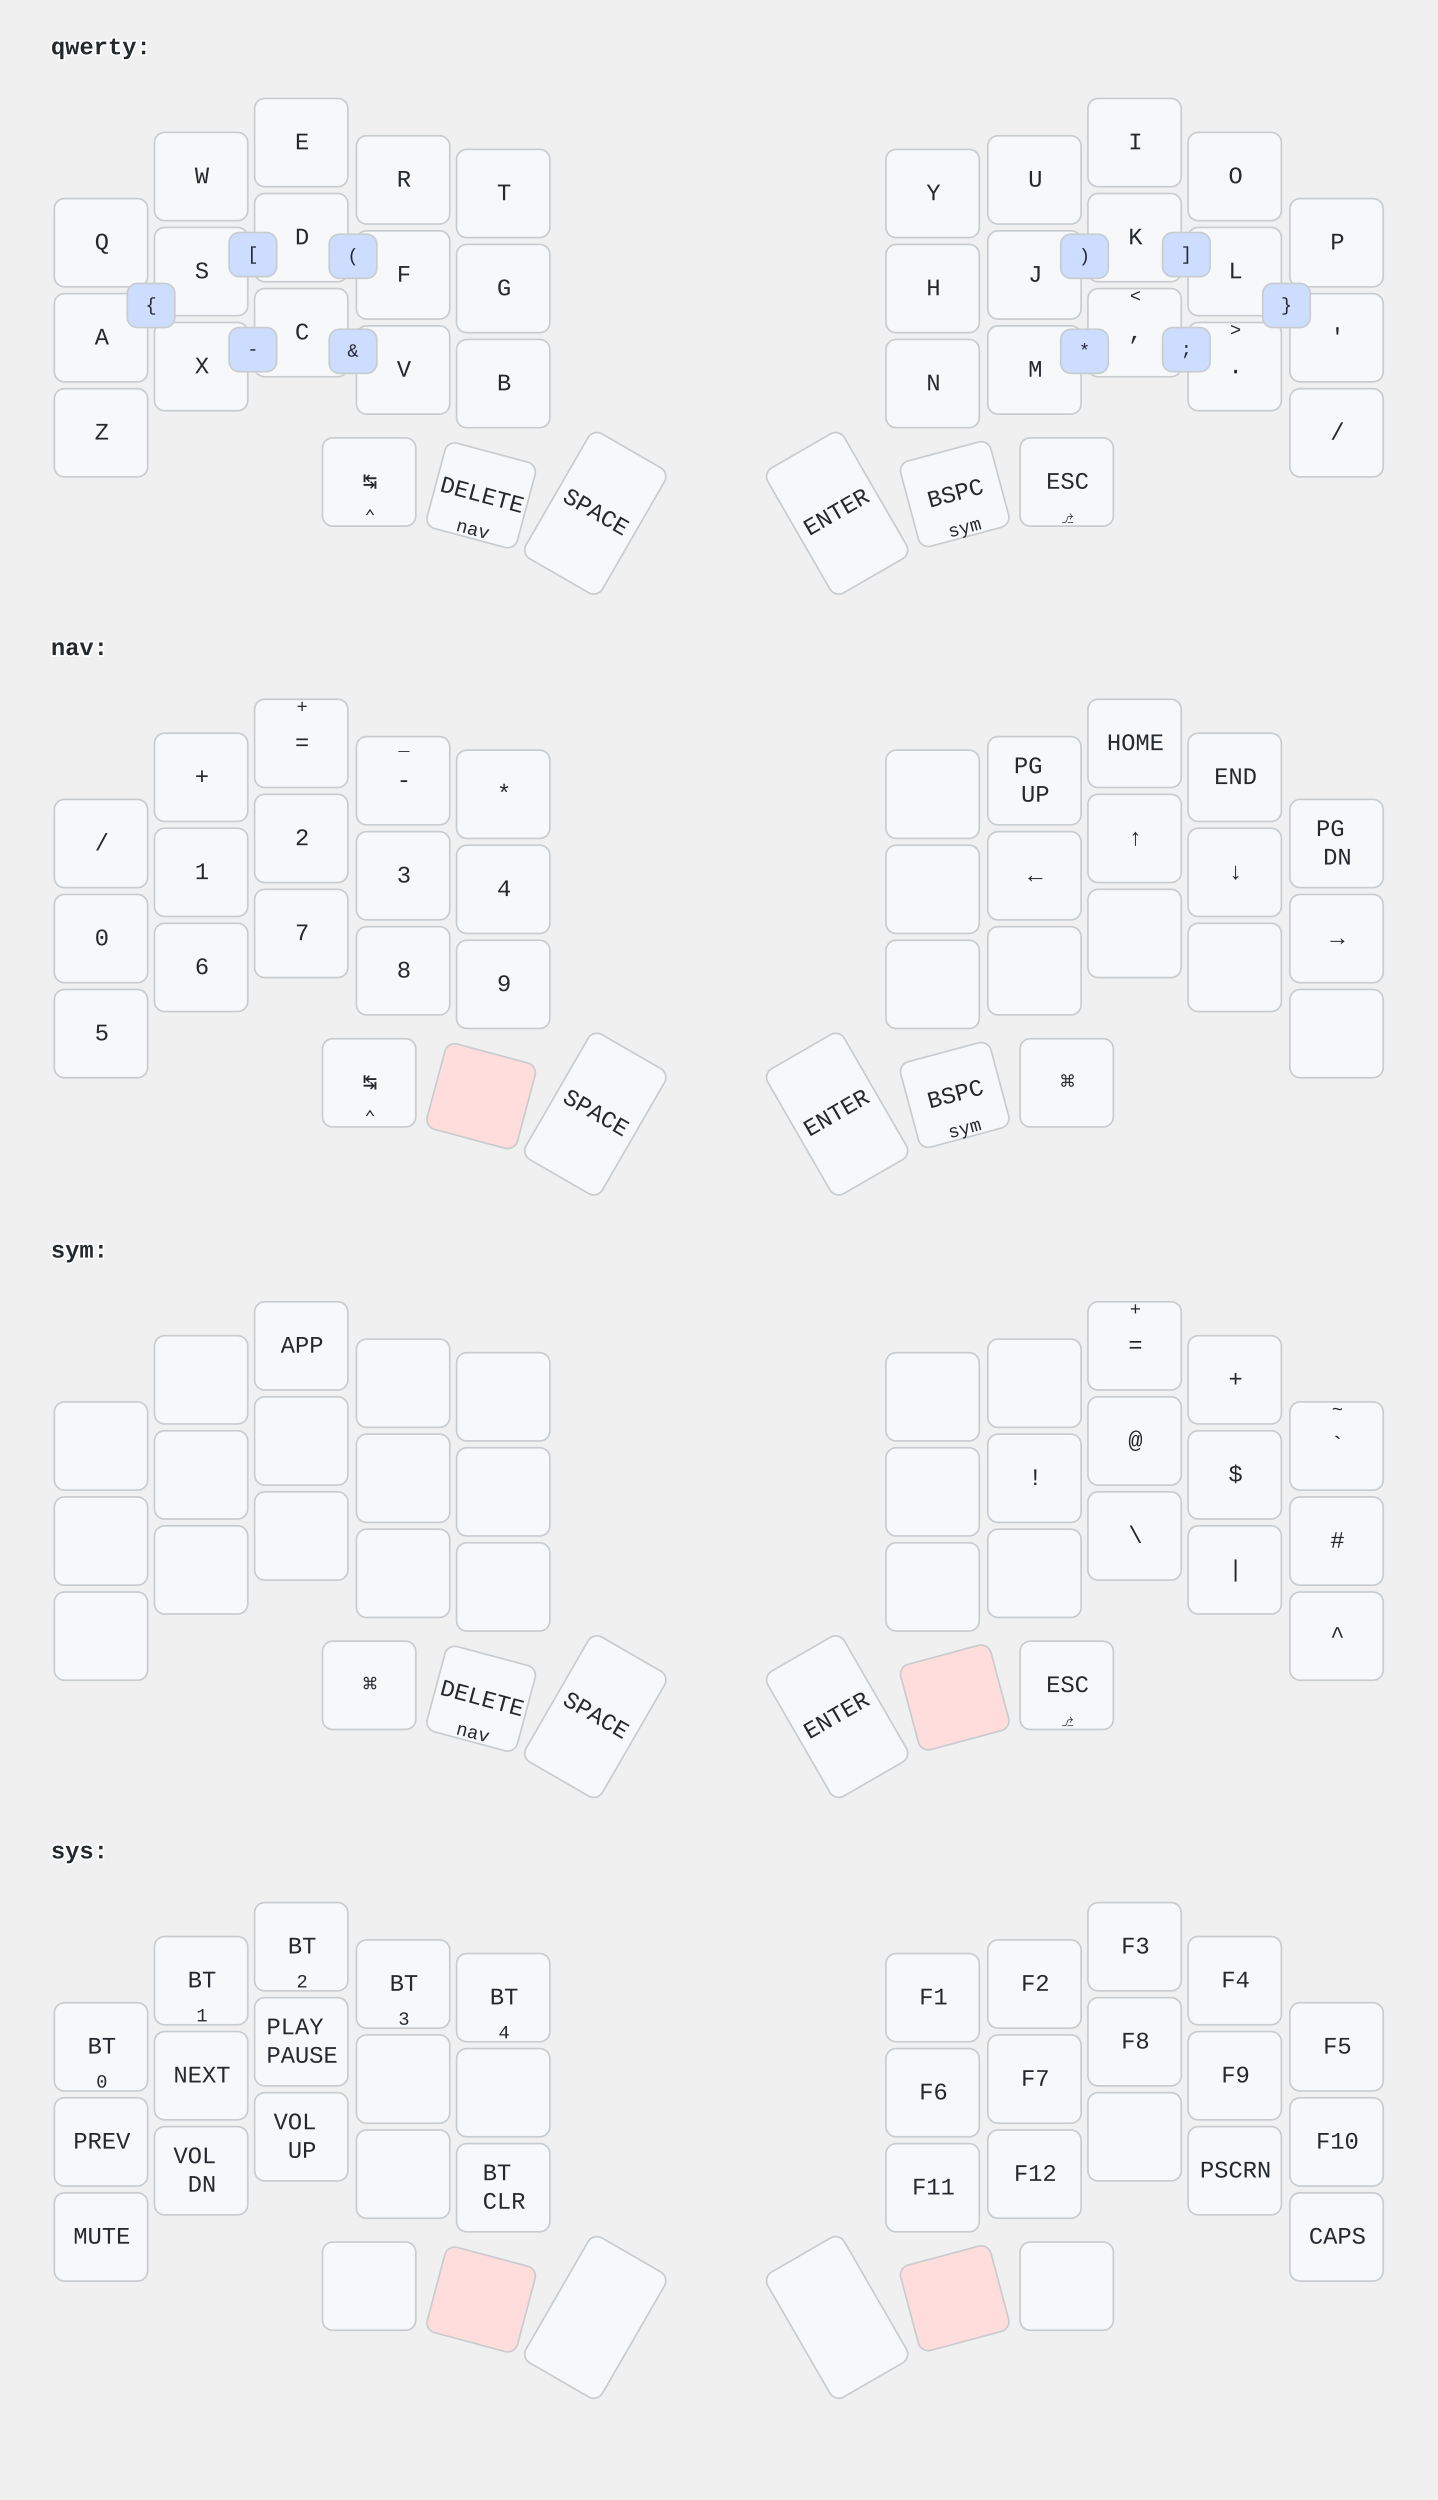
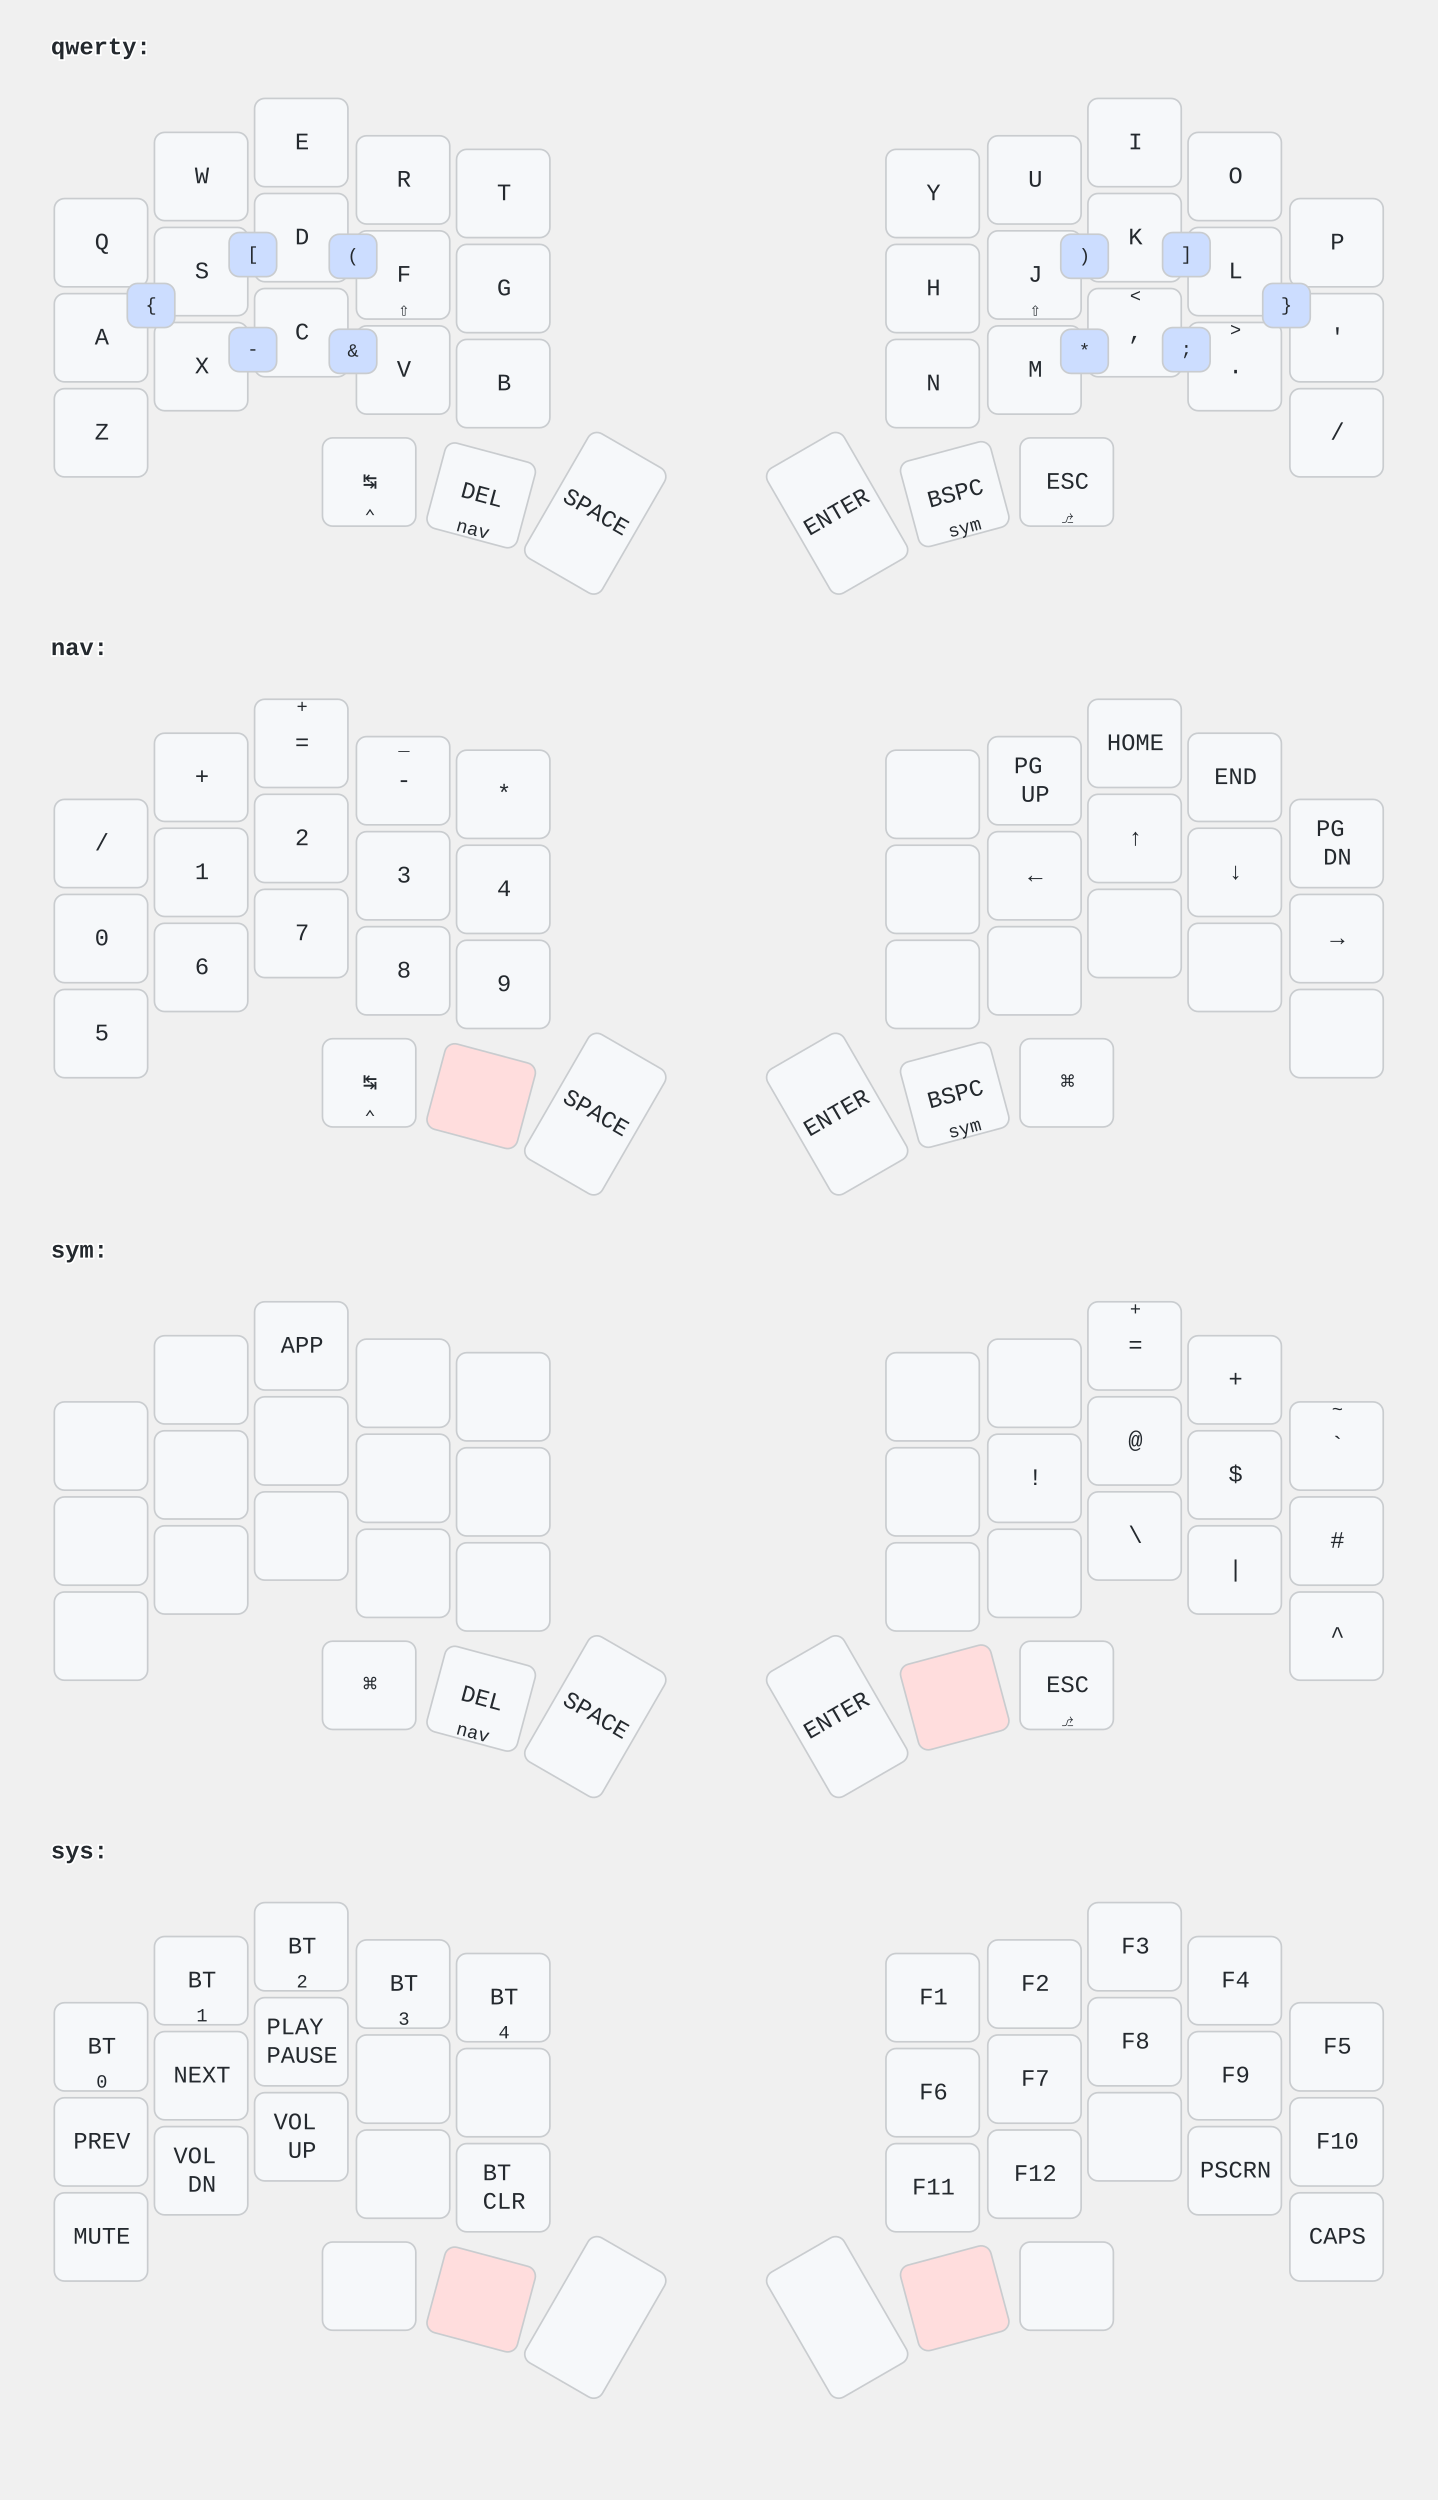
<svg xmlns="http://www.w3.org/2000/svg" width="847" height="1473" viewBox="0 0 847 1473" class="keymap">
  <style>/* font and background color specifications */
svg {
    font-family: SFMono-Regular,Consolas,Liberation Mono,Menlo,monospace;
    font-size: 14px;
    font-kerning: normal;
    text-rendering: optimizeLegibility;
    fill: #24292e;
}

/* default key styling */
rect {
    fill: #f6f8fa;
    stroke: #c9cccf;
    stroke-width: 1;
}

/* color accent for combo boxes */
rect.combo {
    fill: #cdf;
}

/* color accent for held keys */
rect.held, rect.combo.held {
    fill: #fdd;
}

/* color accent for ghost (optional) keys */
rect.ghost, rect.combo.ghost {
    fill: #ddd;
}

text {
    text-anchor: middle;
    dominant-baseline: middle;
}

/* styling for layer labels */
text.label {
    font-weight: bold;
    text-anchor: start;
    stroke: white;
    stroke-width: 2;
    paint-order: stroke;
}

/* styling for combo tap, and key hold/shifted label text */
text.combo, text.hold, text.shifted {
    font-size: 11px;
}

text.hold {
    text-anchor: middle;
    dominant-baseline: auto;
}

text.shifted {
    text-anchor: middle;
    dominant-baseline: hanging;
}

/* styling for hold/shifted label text in combo box */
text.combo.hold, text.combo.shifted {
    font-size: 8px;
}

/* styling for combo dendrons */
path {
    stroke-width: 1;
    stroke: gray;
    fill: none;
}
</style>
  <g transform="translate(30, 0)" class="layer-qwerty">
    <text x="0" y="28" class="label">qwerty:</text>
    <g transform="translate(0, 56)">
      <g transform="translate(30, 87)" class="key keypos-0">
        <rect rx="6" ry="6" x="-28" y="-26" width="55" height="52" class="key" />
        <text x="0" y="0" class="key tap">Q</text>
      </g>
      <g transform="translate(89, 48)" class="key keypos-1">
        <rect rx="6" ry="6" x="-28" y="-26" width="55" height="52" class="key" />
        <text x="0" y="0" class="key tap">W</text>
      </g>
      <g transform="translate(148, 28)" class="key keypos-2">
        <rect rx="6" ry="6" x="-28" y="-26" width="55" height="52" class="key" />
        <text x="0" y="0" class="key tap">E</text>
      </g>
      <g transform="translate(208, 50)" class="key keypos-3">
        <rect rx="6" ry="6" x="-28" y="-26" width="55" height="52" class="key" />
        <text x="0" y="0" class="key tap">R</text>
      </g>
      <g transform="translate(267, 58)" class="key keypos-4">
        <rect rx="6" ry="6" x="-28" y="-26" width="55" height="52" class="key" />
        <text x="0" y="0" class="key tap">T</text>
      </g>
      <g transform="translate(520, 58)" class="key keypos-5">
        <rect rx="6" ry="6" x="-28" y="-26" width="55" height="52" class="key" />
        <text x="0" y="0" class="key tap">Y</text>
      </g>
      <g transform="translate(580, 50)" class="key keypos-6">
        <rect rx="6" ry="6" x="-28" y="-26" width="55" height="52" class="key" />
        <text x="0" y="0" class="key tap">U</text>
      </g>
      <g transform="translate(639, 28)" class="key keypos-7">
        <rect rx="6" ry="6" x="-28" y="-26" width="55" height="52" class="key" />
        <text x="0" y="0" class="key tap">I</text>
      </g>
      <g transform="translate(698, 48)" class="key keypos-8">
        <rect rx="6" ry="6" x="-28" y="-26" width="55" height="52" class="key" />
        <text x="0" y="0" class="key tap">O</text>
      </g>
      <g transform="translate(758, 87)" class="key keypos-9">
        <rect rx="6" ry="6" x="-28" y="-26" width="55" height="52" class="key" />
        <text x="0" y="0" class="key tap">P</text>
      </g>
      <g transform="translate(30, 143)" class="key keypos-10">
        <rect rx="6" ry="6" x="-28" y="-26" width="55" height="52" class="key" />
        <text x="0" y="0" class="key tap">A</text>
      </g>
      <g transform="translate(89, 104)" class="key keypos-11">
        <rect rx="6" ry="6" x="-28" y="-26" width="55" height="52" class="key" />
        <text x="0" y="0" class="key tap">S</text>
      </g>
      <g transform="translate(148, 84)" class="key keypos-12">
        <rect rx="6" ry="6" x="-28" y="-26" width="55" height="52" class="key" />
        <text x="0" y="0" class="key tap">D</text>
      </g>
      <g transform="translate(208, 106)" class="key keypos-13">
        <rect rx="6" ry="6" x="-28" y="-26" width="55" height="52" class="key" />
        <text x="0" y="0" class="key tap">F</text>
+         <text x="0" y="24" class="key hold">⇧</text>
      </g>
      <g transform="translate(267, 114)" class="key keypos-14">
        <rect rx="6" ry="6" x="-28" y="-26" width="55" height="52" class="key" />
        <text x="0" y="0" class="key tap">G</text>
      </g>
      <g transform="translate(520, 114)" class="key keypos-15">
        <rect rx="6" ry="6" x="-28" y="-26" width="55" height="52" class="key" />
        <text x="0" y="0" class="key tap">H</text>
      </g>
      <g transform="translate(580, 106)" class="key keypos-16">
        <rect rx="6" ry="6" x="-28" y="-26" width="55" height="52" class="key" />
        <text x="0" y="0" class="key tap">J</text>
+         <text x="0" y="24" class="key hold">⇧</text>
      </g>
      <g transform="translate(639, 84)" class="key keypos-17">
        <rect rx="6" ry="6" x="-28" y="-26" width="55" height="52" class="key" />
        <text x="0" y="0" class="key tap">K</text>
      </g>
      <g transform="translate(698, 104)" class="key keypos-18">
        <rect rx="6" ry="6" x="-28" y="-26" width="55" height="52" class="key" />
        <text x="0" y="0" class="key tap">L</text>
      </g>
      <g transform="translate(758, 143)" class="key keypos-19">
        <rect rx="6" ry="6" x="-28" y="-26" width="55" height="52" class="key" />
        <text x="0" y="0" class="key tap">'</text>
      </g>
      <g transform="translate(30, 199)" class="key keypos-20">
        <rect rx="6" ry="6" x="-28" y="-26" width="55" height="52" class="key" />
        <text x="0" y="0" class="key tap">Z</text>
      </g>
      <g transform="translate(89, 160)" class="key keypos-21">
        <rect rx="6" ry="6" x="-28" y="-26" width="55" height="52" class="key" />
        <text x="0" y="0" class="key tap">X</text>
      </g>
      <g transform="translate(148, 140)" class="key keypos-22">
        <rect rx="6" ry="6" x="-28" y="-26" width="55" height="52" class="key" />
        <text x="0" y="0" class="key tap">C</text>
      </g>
      <g transform="translate(208, 162)" class="key keypos-23">
        <rect rx="6" ry="6" x="-28" y="-26" width="55" height="52" class="key" />
        <text x="0" y="0" class="key tap">V</text>
      </g>
      <g transform="translate(267, 170)" class="key keypos-24">
        <rect rx="6" ry="6" x="-28" y="-26" width="55" height="52" class="key" />
        <text x="0" y="0" class="key tap">B</text>
      </g>
      <g transform="translate(520, 170)" class="key keypos-25">
        <rect rx="6" ry="6" x="-28" y="-26" width="55" height="52" class="key" />
        <text x="0" y="0" class="key tap">N</text>
      </g>
      <g transform="translate(580, 162)" class="key keypos-26">
        <rect rx="6" ry="6" x="-28" y="-26" width="55" height="52" class="key" />
        <text x="0" y="0" class="key tap">M</text>
      </g>
      <g transform="translate(639, 140)" class="key keypos-27">
        <rect rx="6" ry="6" x="-28" y="-26" width="55" height="52" class="key" />
        <text x="0" y="0" class="key tap">,</text>
        <text x="0" y="-24" class="key shifted">&lt;</text>
      </g>
      <g transform="translate(698, 160)" class="key keypos-28">
        <rect rx="6" ry="6" x="-28" y="-26" width="55" height="52" class="key" />
        <text x="0" y="0" class="key tap">.</text>
        <text x="0" y="-24" class="key shifted">&gt;</text>
      </g>
      <g transform="translate(758, 199)" class="key keypos-29">
        <rect rx="6" ry="6" x="-28" y="-26" width="55" height="52" class="key" />
        <text x="0" y="0" class="key tap">/</text>
      </g>
      <g transform="translate(188, 228)" class="key keypos-30">
        <rect rx="6" ry="6" x="-28" y="-26" width="55" height="52" class="key" />
        <text x="0" y="0" class="key tap">↹</text>
        <text x="0" y="24" class="key hold">⌃</text>
      </g>
      <g transform="translate(254, 236) rotate(15.0)" class="key keypos-31">
        <rect rx="6" ry="6" x="-28" y="-26" width="55" height="52" class="key" />
-         <text x="0" y="0" class="key tap">DELETE</text>
+         <text x="0" y="0" class="key tap">DEL</text>
        <text x="0" y="24" class="key hold">nav</text>
      </g>
      <g transform="translate(321, 246) rotate(30.0)" class="key keypos-32">
        <rect rx="6" ry="6" x="-26" y="-42" width="52" height="85" class="key" />
        <text x="0" y="0" class="key tap">SPACE</text>
      </g>
      <g transform="translate(463, 246) rotate(-30.0)" class="key keypos-33">
        <rect rx="6" ry="6" x="-26" y="-42" width="52" height="85" class="key" />
        <text x="0" y="0" class="key tap">ENTER</text>
      </g>
      <g transform="translate(533, 235) rotate(-15.0)" class="key keypos-34">
        <rect rx="6" ry="6" x="-28" y="-26" width="55" height="52" class="key" />
        <text x="0" y="0" class="key tap">BSPC</text>
        <text x="0" y="24" class="key hold">sym</text>
      </g>
      <g transform="translate(599, 228)" class="key keypos-35">
        <rect rx="6" ry="6" x="-28" y="-26" width="55" height="52" class="key" />
        <text x="0" y="0" class="key tap">ESC</text>
        <text x="0" y="24" class="key hold">⎇</text>
      </g>
      <g class="combo combopos-0">
        <rect rx="6" ry="6" x="164" y="82" width="28" height="26" class="combo" />
        <text x="178" y="95" class="combo tap">(</text>
      </g>
      <g class="combo combopos-1">
        <rect rx="6" ry="6" x="105" y="81" width="28" height="26" class="combo" />
        <text x="119" y="94" class="combo tap">[</text>
      </g>
      <g class="combo combopos-2">
        <rect rx="6" ry="6" x="45" y="111" width="28" height="26" class="combo" />
        <text x="59" y="124" class="combo tap">{</text>
      </g>
      <g class="combo combopos-3">
        <rect rx="6" ry="6" x="105" y="137" width="28" height="26" class="combo" />
        <text x="119" y="150" class="combo tap">-</text>
      </g>
      <g class="combo combopos-4">
        <rect rx="6" ry="6" x="164" y="138" width="28" height="26" class="combo" />
        <text x="178" y="151" class="combo tap">&amp;</text>
      </g>
      <g class="combo combopos-5">
        <rect rx="6" ry="6" x="655" y="137" width="28" height="26" class="combo" />
        <text x="669" y="150" class="combo tap">;</text>
      </g>
      <g class="combo combopos-6">
        <rect rx="6" ry="6" x="595" y="138" width="28" height="26" class="combo" />
        <text x="609" y="151" class="combo tap">*</text>
      </g>
      <g class="combo combopos-7">
        <rect rx="6" ry="6" x="595" y="82" width="28" height="26" class="combo" />
        <text x="609" y="95" class="combo tap">)</text>
      </g>
      <g class="combo combopos-8">
        <rect rx="6" ry="6" x="655" y="81" width="28" height="26" class="combo" />
        <text x="669" y="94" class="combo tap">]</text>
      </g>
      <g class="combo combopos-9">
        <rect rx="6" ry="6" x="714" y="111" width="28" height="26" class="combo" />
        <text x="728" y="124" class="combo tap">}</text>
      </g>
    </g>
  </g>
  <g transform="translate(30, 354)" class="layer-nav">
    <text x="0" y="28" class="label">nav:</text>
    <g transform="translate(0, 56)">
      <g transform="translate(30, 87)" class="key keypos-0">
        <rect rx="6" ry="6" x="-28" y="-26" width="55" height="52" class="key" />
        <text x="0" y="0" class="key tap">/</text>
      </g>
      <g transform="translate(89, 48)" class="key keypos-1">
        <rect rx="6" ry="6" x="-28" y="-26" width="55" height="52" class="key" />
        <text x="0" y="0" class="key tap">+</text>
      </g>
      <g transform="translate(148, 28)" class="key keypos-2">
        <rect rx="6" ry="6" x="-28" y="-26" width="55" height="52" class="key" />
        <text x="0" y="0" class="key tap">=</text>
        <text x="0" y="-24" class="key shifted">+</text>
      </g>
      <g transform="translate(208, 50)" class="key keypos-3">
        <rect rx="6" ry="6" x="-28" y="-26" width="55" height="52" class="key" />
        <text x="0" y="0" class="key tap">-</text>
        <text x="0" y="-24" class="key shifted">_</text>
      </g>
      <g transform="translate(267, 58)" class="key keypos-4">
        <rect rx="6" ry="6" x="-28" y="-26" width="55" height="52" class="key" />
        <text x="0" y="0" class="key tap">*</text>
      </g>
      <g transform="translate(520, 58)" class="key keypos-5">
        <rect rx="6" ry="6" x="-28" y="-26" width="55" height="52" class="key" />
      </g>
      <g transform="translate(580, 50)" class="key keypos-6">
        <rect rx="6" ry="6" x="-28" y="-26" width="55" height="52" class="key" />
        <text x="0" y="0" class="key tap">
          <tspan x="0" dy="-0.6em">PG</tspan>
          <tspan x="0" dy="1.2em">UP</tspan>
        </text>
      </g>
      <g transform="translate(639, 28)" class="key keypos-7">
        <rect rx="6" ry="6" x="-28" y="-26" width="55" height="52" class="key" />
        <text x="0" y="0" class="key tap">HOME</text>
      </g>
      <g transform="translate(698, 48)" class="key keypos-8">
        <rect rx="6" ry="6" x="-28" y="-26" width="55" height="52" class="key" />
        <text x="0" y="0" class="key tap">END</text>
      </g>
      <g transform="translate(758, 87)" class="key keypos-9">
        <rect rx="6" ry="6" x="-28" y="-26" width="55" height="52" class="key" />
        <text x="0" y="0" class="key tap">
          <tspan x="0" dy="-0.6em">PG</tspan>
          <tspan x="0" dy="1.2em">DN</tspan>
        </text>
      </g>
      <g transform="translate(30, 143)" class="key keypos-10">
        <rect rx="6" ry="6" x="-28" y="-26" width="55" height="52" class="key" />
        <text x="0" y="0" class="key tap">0</text>
      </g>
      <g transform="translate(89, 104)" class="key keypos-11">
        <rect rx="6" ry="6" x="-28" y="-26" width="55" height="52" class="key" />
        <text x="0" y="0" class="key tap">1</text>
      </g>
      <g transform="translate(148, 84)" class="key keypos-12">
        <rect rx="6" ry="6" x="-28" y="-26" width="55" height="52" class="key" />
        <text x="0" y="0" class="key tap">2</text>
      </g>
      <g transform="translate(208, 106)" class="key keypos-13">
        <rect rx="6" ry="6" x="-28" y="-26" width="55" height="52" class="key" />
        <text x="0" y="0" class="key tap">3</text>
      </g>
      <g transform="translate(267, 114)" class="key keypos-14">
        <rect rx="6" ry="6" x="-28" y="-26" width="55" height="52" class="key" />
        <text x="0" y="0" class="key tap">4</text>
      </g>
      <g transform="translate(520, 114)" class="key keypos-15">
        <rect rx="6" ry="6" x="-28" y="-26" width="55" height="52" class="key" />
      </g>
      <g transform="translate(580, 106)" class="key keypos-16">
        <rect rx="6" ry="6" x="-28" y="-26" width="55" height="52" class="key" />
        <text x="0" y="0" class="key tap">←</text>
      </g>
      <g transform="translate(639, 84)" class="key keypos-17">
        <rect rx="6" ry="6" x="-28" y="-26" width="55" height="52" class="key" />
        <text x="0" y="0" class="key tap">↑</text>
      </g>
      <g transform="translate(698, 104)" class="key keypos-18">
        <rect rx="6" ry="6" x="-28" y="-26" width="55" height="52" class="key" />
        <text x="0" y="0" class="key tap">↓</text>
      </g>
      <g transform="translate(758, 143)" class="key keypos-19">
        <rect rx="6" ry="6" x="-28" y="-26" width="55" height="52" class="key" />
        <text x="0" y="0" class="key tap">→</text>
      </g>
      <g transform="translate(30, 199)" class="key keypos-20">
        <rect rx="6" ry="6" x="-28" y="-26" width="55" height="52" class="key" />
        <text x="0" y="0" class="key tap">5</text>
      </g>
      <g transform="translate(89, 160)" class="key keypos-21">
        <rect rx="6" ry="6" x="-28" y="-26" width="55" height="52" class="key" />
        <text x="0" y="0" class="key tap">6</text>
      </g>
      <g transform="translate(148, 140)" class="key keypos-22">
        <rect rx="6" ry="6" x="-28" y="-26" width="55" height="52" class="key" />
        <text x="0" y="0" class="key tap">7</text>
      </g>
      <g transform="translate(208, 162)" class="key keypos-23">
        <rect rx="6" ry="6" x="-28" y="-26" width="55" height="52" class="key" />
        <text x="0" y="0" class="key tap">8</text>
      </g>
      <g transform="translate(267, 170)" class="key keypos-24">
        <rect rx="6" ry="6" x="-28" y="-26" width="55" height="52" class="key" />
        <text x="0" y="0" class="key tap">9</text>
      </g>
      <g transform="translate(520, 170)" class="key keypos-25">
        <rect rx="6" ry="6" x="-28" y="-26" width="55" height="52" class="key" />
      </g>
      <g transform="translate(580, 162)" class="key keypos-26">
        <rect rx="6" ry="6" x="-28" y="-26" width="55" height="52" class="key" />
      </g>
      <g transform="translate(639, 140)" class="key keypos-27">
        <rect rx="6" ry="6" x="-28" y="-26" width="55" height="52" class="key" />
      </g>
      <g transform="translate(698, 160)" class="key keypos-28">
        <rect rx="6" ry="6" x="-28" y="-26" width="55" height="52" class="key" />
      </g>
      <g transform="translate(758, 199)" class="key keypos-29">
        <rect rx="6" ry="6" x="-28" y="-26" width="55" height="52" class="key" />
      </g>
      <g transform="translate(188, 228)" class="key keypos-30">
        <rect rx="6" ry="6" x="-28" y="-26" width="55" height="52" class="key" />
        <text x="0" y="0" class="key tap">↹</text>
        <text x="0" y="24" class="key hold">⌃</text>
      </g>
      <g transform="translate(254, 236) rotate(15.0)" class="key held keypos-31">
        <rect rx="6" ry="6" x="-28" y="-26" width="55" height="52" class="key held" />
      </g>
      <g transform="translate(321, 246) rotate(30.0)" class="key keypos-32">
        <rect rx="6" ry="6" x="-26" y="-42" width="52" height="85" class="key" />
        <text x="0" y="0" class="key tap">SPACE</text>
      </g>
      <g transform="translate(463, 246) rotate(-30.0)" class="key keypos-33">
        <rect rx="6" ry="6" x="-26" y="-42" width="52" height="85" class="key" />
        <text x="0" y="0" class="key tap">ENTER</text>
      </g>
      <g transform="translate(533, 235) rotate(-15.0)" class="key keypos-34">
        <rect rx="6" ry="6" x="-28" y="-26" width="55" height="52" class="key" />
        <text x="0" y="0" class="key tap">BSPC</text>
        <text x="0" y="24" class="key hold">sym</text>
      </g>
      <g transform="translate(599, 228)" class="key keypos-35">
        <rect rx="6" ry="6" x="-28" y="-26" width="55" height="52" class="key" />
        <text x="0" y="0" class="key tap">⌘</text>
      </g>
    </g>
  </g>
  <g transform="translate(30, 709)" class="layer-sym">
    <text x="0" y="28" class="label">sym:</text>
    <g transform="translate(0, 56)">
      <g transform="translate(30, 87)" class="key keypos-0">
        <rect rx="6" ry="6" x="-28" y="-26" width="55" height="52" class="key" />
      </g>
      <g transform="translate(89, 48)" class="key keypos-1">
        <rect rx="6" ry="6" x="-28" y="-26" width="55" height="52" class="key" />
      </g>
      <g transform="translate(148, 28)" class="key keypos-2">
        <rect rx="6" ry="6" x="-28" y="-26" width="55" height="52" class="key" />
        <text x="0" y="0" class="key tap">APP</text>
      </g>
      <g transform="translate(208, 50)" class="key keypos-3">
        <rect rx="6" ry="6" x="-28" y="-26" width="55" height="52" class="key" />
      </g>
      <g transform="translate(267, 58)" class="key keypos-4">
        <rect rx="6" ry="6" x="-28" y="-26" width="55" height="52" class="key" />
      </g>
      <g transform="translate(520, 58)" class="key keypos-5">
        <rect rx="6" ry="6" x="-28" y="-26" width="55" height="52" class="key" />
      </g>
      <g transform="translate(580, 50)" class="key keypos-6">
        <rect rx="6" ry="6" x="-28" y="-26" width="55" height="52" class="key" />
      </g>
      <g transform="translate(639, 28)" class="key keypos-7">
        <rect rx="6" ry="6" x="-28" y="-26" width="55" height="52" class="key" />
        <text x="0" y="0" class="key tap">=</text>
        <text x="0" y="-24" class="key shifted">+</text>
      </g>
      <g transform="translate(698, 48)" class="key keypos-8">
        <rect rx="6" ry="6" x="-28" y="-26" width="55" height="52" class="key" />
        <text x="0" y="0" class="key tap">+</text>
      </g>
      <g transform="translate(758, 87)" class="key keypos-9">
        <rect rx="6" ry="6" x="-28" y="-26" width="55" height="52" class="key" />
        <text x="0" y="0" class="key tap">`</text>
        <text x="0" y="-24" class="key shifted">~</text>
      </g>
      <g transform="translate(30, 143)" class="key keypos-10">
        <rect rx="6" ry="6" x="-28" y="-26" width="55" height="52" class="key" />
      </g>
      <g transform="translate(89, 104)" class="key keypos-11">
        <rect rx="6" ry="6" x="-28" y="-26" width="55" height="52" class="key" />
      </g>
      <g transform="translate(148, 84)" class="key keypos-12">
        <rect rx="6" ry="6" x="-28" y="-26" width="55" height="52" class="key" />
      </g>
      <g transform="translate(208, 106)" class="key keypos-13">
        <rect rx="6" ry="6" x="-28" y="-26" width="55" height="52" class="key" />
      </g>
      <g transform="translate(267, 114)" class="key keypos-14">
        <rect rx="6" ry="6" x="-28" y="-26" width="55" height="52" class="key" />
      </g>
      <g transform="translate(520, 114)" class="key keypos-15">
        <rect rx="6" ry="6" x="-28" y="-26" width="55" height="52" class="key" />
      </g>
      <g transform="translate(580, 106)" class="key keypos-16">
        <rect rx="6" ry="6" x="-28" y="-26" width="55" height="52" class="key" />
        <text x="0" y="0" class="key tap">!</text>
      </g>
      <g transform="translate(639, 84)" class="key keypos-17">
        <rect rx="6" ry="6" x="-28" y="-26" width="55" height="52" class="key" />
        <text x="0" y="0" class="key tap">@</text>
      </g>
      <g transform="translate(698, 104)" class="key keypos-18">
        <rect rx="6" ry="6" x="-28" y="-26" width="55" height="52" class="key" />
        <text x="0" y="0" class="key tap">$</text>
      </g>
      <g transform="translate(758, 143)" class="key keypos-19">
        <rect rx="6" ry="6" x="-28" y="-26" width="55" height="52" class="key" />
        <text x="0" y="0" class="key tap">#</text>
      </g>
      <g transform="translate(30, 199)" class="key keypos-20">
        <rect rx="6" ry="6" x="-28" y="-26" width="55" height="52" class="key" />
      </g>
      <g transform="translate(89, 160)" class="key keypos-21">
        <rect rx="6" ry="6" x="-28" y="-26" width="55" height="52" class="key" />
      </g>
      <g transform="translate(148, 140)" class="key keypos-22">
        <rect rx="6" ry="6" x="-28" y="-26" width="55" height="52" class="key" />
      </g>
      <g transform="translate(208, 162)" class="key keypos-23">
        <rect rx="6" ry="6" x="-28" y="-26" width="55" height="52" class="key" />
      </g>
      <g transform="translate(267, 170)" class="key keypos-24">
        <rect rx="6" ry="6" x="-28" y="-26" width="55" height="52" class="key" />
      </g>
      <g transform="translate(520, 170)" class="key keypos-25">
        <rect rx="6" ry="6" x="-28" y="-26" width="55" height="52" class="key" />
      </g>
      <g transform="translate(580, 162)" class="key keypos-26">
        <rect rx="6" ry="6" x="-28" y="-26" width="55" height="52" class="key" />
      </g>
      <g transform="translate(639, 140)" class="key keypos-27">
        <rect rx="6" ry="6" x="-28" y="-26" width="55" height="52" class="key" />
        <text x="0" y="0" class="key tap">\</text>
      </g>
      <g transform="translate(698, 160)" class="key keypos-28">
        <rect rx="6" ry="6" x="-28" y="-26" width="55" height="52" class="key" />
        <text x="0" y="0" class="key tap">|</text>
      </g>
      <g transform="translate(758, 199)" class="key keypos-29">
        <rect rx="6" ry="6" x="-28" y="-26" width="55" height="52" class="key" />
        <text x="0" y="0" class="key tap">^</text>
      </g>
      <g transform="translate(188, 228)" class="key keypos-30">
        <rect rx="6" ry="6" x="-28" y="-26" width="55" height="52" class="key" />
        <text x="0" y="0" class="key tap">⌘</text>
      </g>
      <g transform="translate(254, 236) rotate(15.0)" class="key keypos-31">
        <rect rx="6" ry="6" x="-28" y="-26" width="55" height="52" class="key" />
-         <text x="0" y="0" class="key tap">DELETE</text>
+         <text x="0" y="0" class="key tap">DEL</text>
        <text x="0" y="24" class="key hold">nav</text>
      </g>
      <g transform="translate(321, 246) rotate(30.0)" class="key keypos-32">
        <rect rx="6" ry="6" x="-26" y="-42" width="52" height="85" class="key" />
        <text x="0" y="0" class="key tap">SPACE</text>
      </g>
      <g transform="translate(463, 246) rotate(-30.0)" class="key keypos-33">
        <rect rx="6" ry="6" x="-26" y="-42" width="52" height="85" class="key" />
        <text x="0" y="0" class="key tap">ENTER</text>
      </g>
      <g transform="translate(533, 235) rotate(-15.0)" class="key held keypos-34">
        <rect rx="6" ry="6" x="-28" y="-26" width="55" height="52" class="key held" />
      </g>
      <g transform="translate(599, 228)" class="key keypos-35">
        <rect rx="6" ry="6" x="-28" y="-26" width="55" height="52" class="key" />
        <text x="0" y="0" class="key tap">ESC</text>
        <text x="0" y="24" class="key hold">⎇</text>
      </g>
    </g>
  </g>
  <g transform="translate(30, 1063)" class="layer-sys">
    <text x="0" y="28" class="label">sys:</text>
    <g transform="translate(0, 56)">
      <g transform="translate(30, 87)" class="key keypos-0">
        <rect rx="6" ry="6" x="-28" y="-26" width="55" height="52" class="key" />
        <text x="0" y="0" class="key tap">BT</text>
        <text x="0" y="24" class="key hold">0</text>
      </g>
      <g transform="translate(89, 48)" class="key keypos-1">
        <rect rx="6" ry="6" x="-28" y="-26" width="55" height="52" class="key" />
        <text x="0" y="0" class="key tap">BT</text>
        <text x="0" y="24" class="key hold">1</text>
      </g>
      <g transform="translate(148, 28)" class="key keypos-2">
        <rect rx="6" ry="6" x="-28" y="-26" width="55" height="52" class="key" />
        <text x="0" y="0" class="key tap">BT</text>
        <text x="0" y="24" class="key hold">2</text>
      </g>
      <g transform="translate(208, 50)" class="key keypos-3">
        <rect rx="6" ry="6" x="-28" y="-26" width="55" height="52" class="key" />
        <text x="0" y="0" class="key tap">BT</text>
        <text x="0" y="24" class="key hold">3</text>
      </g>
      <g transform="translate(267, 58)" class="key keypos-4">
        <rect rx="6" ry="6" x="-28" y="-26" width="55" height="52" class="key" />
        <text x="0" y="0" class="key tap">BT</text>
        <text x="0" y="24" class="key hold">4</text>
      </g>
      <g transform="translate(520, 58)" class="key keypos-5">
        <rect rx="6" ry="6" x="-28" y="-26" width="55" height="52" class="key" />
        <text x="0" y="0" class="key tap">F1</text>
      </g>
      <g transform="translate(580, 50)" class="key keypos-6">
        <rect rx="6" ry="6" x="-28" y="-26" width="55" height="52" class="key" />
        <text x="0" y="0" class="key tap">F2</text>
      </g>
      <g transform="translate(639, 28)" class="key keypos-7">
        <rect rx="6" ry="6" x="-28" y="-26" width="55" height="52" class="key" />
        <text x="0" y="0" class="key tap">F3</text>
      </g>
      <g transform="translate(698, 48)" class="key keypos-8">
        <rect rx="6" ry="6" x="-28" y="-26" width="55" height="52" class="key" />
        <text x="0" y="0" class="key tap">F4</text>
      </g>
      <g transform="translate(758, 87)" class="key keypos-9">
        <rect rx="6" ry="6" x="-28" y="-26" width="55" height="52" class="key" />
        <text x="0" y="0" class="key tap">F5</text>
      </g>
      <g transform="translate(30, 143)" class="key keypos-10">
        <rect rx="6" ry="6" x="-28" y="-26" width="55" height="52" class="key" />
        <text x="0" y="0" class="key tap">PREV</text>
      </g>
      <g transform="translate(89, 104)" class="key keypos-11">
        <rect rx="6" ry="6" x="-28" y="-26" width="55" height="52" class="key" />
        <text x="0" y="0" class="key tap">NEXT</text>
      </g>
      <g transform="translate(148, 84)" class="key keypos-12">
        <rect rx="6" ry="6" x="-28" y="-26" width="55" height="52" class="key" />
        <text x="0" y="0" class="key tap">
          <tspan x="0" dy="-0.6em">PLAY</tspan>
          <tspan x="0" dy="1.2em">PAUSE</tspan>
        </text>
      </g>
      <g transform="translate(208, 106)" class="key keypos-13">
        <rect rx="6" ry="6" x="-28" y="-26" width="55" height="52" class="key" />
      </g>
      <g transform="translate(267, 114)" class="key keypos-14">
        <rect rx="6" ry="6" x="-28" y="-26" width="55" height="52" class="key" />
      </g>
      <g transform="translate(520, 114)" class="key keypos-15">
        <rect rx="6" ry="6" x="-28" y="-26" width="55" height="52" class="key" />
        <text x="0" y="0" class="key tap">F6</text>
      </g>
      <g transform="translate(580, 106)" class="key keypos-16">
        <rect rx="6" ry="6" x="-28" y="-26" width="55" height="52" class="key" />
        <text x="0" y="0" class="key tap">F7</text>
      </g>
      <g transform="translate(639, 84)" class="key keypos-17">
        <rect rx="6" ry="6" x="-28" y="-26" width="55" height="52" class="key" />
        <text x="0" y="0" class="key tap">F8</text>
      </g>
      <g transform="translate(698, 104)" class="key keypos-18">
        <rect rx="6" ry="6" x="-28" y="-26" width="55" height="52" class="key" />
        <text x="0" y="0" class="key tap">F9</text>
      </g>
      <g transform="translate(758, 143)" class="key keypos-19">
        <rect rx="6" ry="6" x="-28" y="-26" width="55" height="52" class="key" />
        <text x="0" y="0" class="key tap">F10</text>
      </g>
      <g transform="translate(30, 199)" class="key keypos-20">
        <rect rx="6" ry="6" x="-28" y="-26" width="55" height="52" class="key" />
        <text x="0" y="0" class="key tap">MUTE</text>
      </g>
      <g transform="translate(89, 160)" class="key keypos-21">
        <rect rx="6" ry="6" x="-28" y="-26" width="55" height="52" class="key" />
        <text x="0" y="0" class="key tap">
          <tspan x="0" dy="-0.6em">VOL</tspan>
          <tspan x="0" dy="1.2em">DN</tspan>
        </text>
      </g>
      <g transform="translate(148, 140)" class="key keypos-22">
        <rect rx="6" ry="6" x="-28" y="-26" width="55" height="52" class="key" />
        <text x="0" y="0" class="key tap">
          <tspan x="0" dy="-0.6em">VOL</tspan>
          <tspan x="0" dy="1.2em">UP</tspan>
        </text>
      </g>
      <g transform="translate(208, 162)" class="key keypos-23">
        <rect rx="6" ry="6" x="-28" y="-26" width="55" height="52" class="key" />
      </g>
      <g transform="translate(267, 170)" class="key keypos-24">
        <rect rx="6" ry="6" x="-28" y="-26" width="55" height="52" class="key" />
        <text x="0" y="0" class="key tap">
          <tspan x="0" dy="-0.6em">BT</tspan>
          <tspan x="0" dy="1.2em">CLR</tspan>
        </text>
      </g>
      <g transform="translate(520, 170)" class="key keypos-25">
        <rect rx="6" ry="6" x="-28" y="-26" width="55" height="52" class="key" />
        <text x="0" y="0" class="key tap">F11</text>
      </g>
      <g transform="translate(580, 162)" class="key keypos-26">
        <rect rx="6" ry="6" x="-28" y="-26" width="55" height="52" class="key" />
        <text x="0" y="0" class="key tap">F12</text>
      </g>
      <g transform="translate(639, 140)" class="key keypos-27">
        <rect rx="6" ry="6" x="-28" y="-26" width="55" height="52" class="key" />
      </g>
      <g transform="translate(698, 160)" class="key keypos-28">
        <rect rx="6" ry="6" x="-28" y="-26" width="55" height="52" class="key" />
        <text x="0" y="0" class="key tap">PSCRN</text>
      </g>
      <g transform="translate(758, 199)" class="key keypos-29">
        <rect rx="6" ry="6" x="-28" y="-26" width="55" height="52" class="key" />
        <text x="0" y="0" class="key tap">CAPS</text>
      </g>
      <g transform="translate(188, 228)" class="key keypos-30">
        <rect rx="6" ry="6" x="-28" y="-26" width="55" height="52" class="key" />
      </g>
      <g transform="translate(254, 236) rotate(15.0)" class="key held keypos-31">
        <rect rx="6" ry="6" x="-28" y="-26" width="55" height="52" class="key held" />
      </g>
      <g transform="translate(321, 246) rotate(30.0)" class="key keypos-32">
        <rect rx="6" ry="6" x="-26" y="-42" width="52" height="85" class="key" />
      </g>
      <g transform="translate(463, 246) rotate(-30.0)" class="key keypos-33">
        <rect rx="6" ry="6" x="-26" y="-42" width="52" height="85" class="key" />
      </g>
      <g transform="translate(533, 235) rotate(-15.0)" class="key held keypos-34">
        <rect rx="6" ry="6" x="-28" y="-26" width="55" height="52" class="key held" />
      </g>
      <g transform="translate(599, 228)" class="key keypos-35">
        <rect rx="6" ry="6" x="-28" y="-26" width="55" height="52" class="key" />
      </g>
    </g>
  </g>
</svg>
